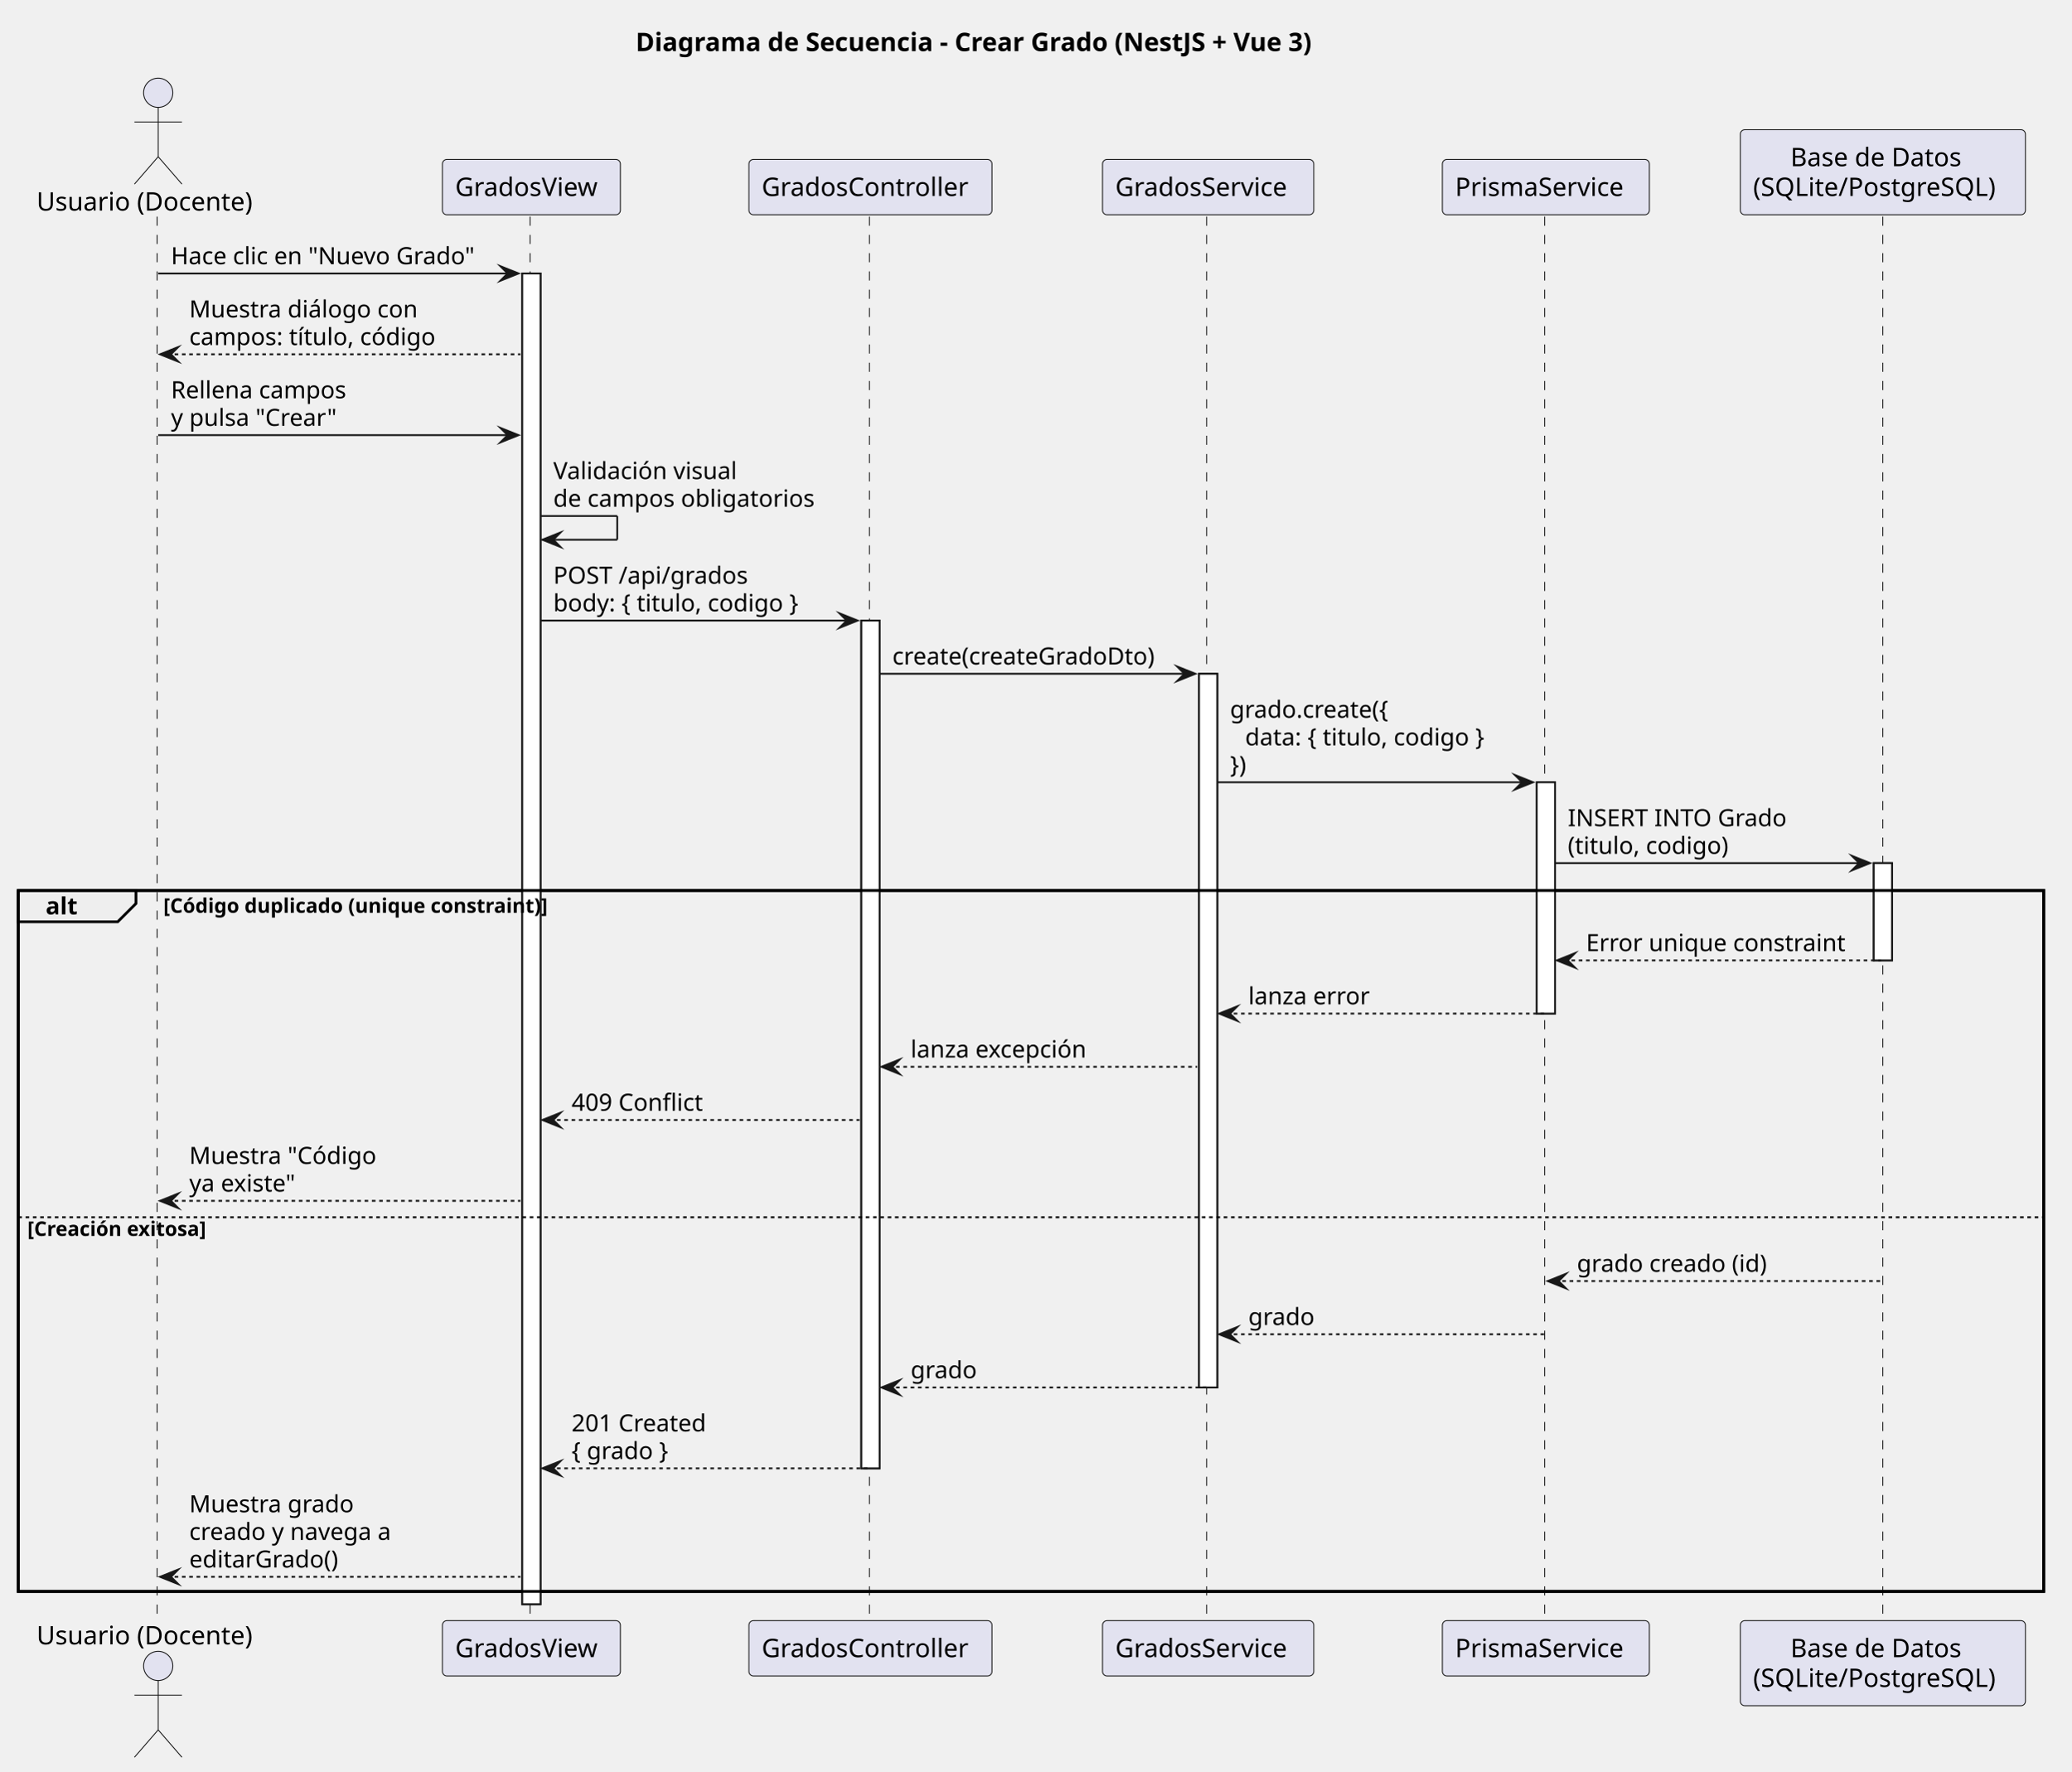
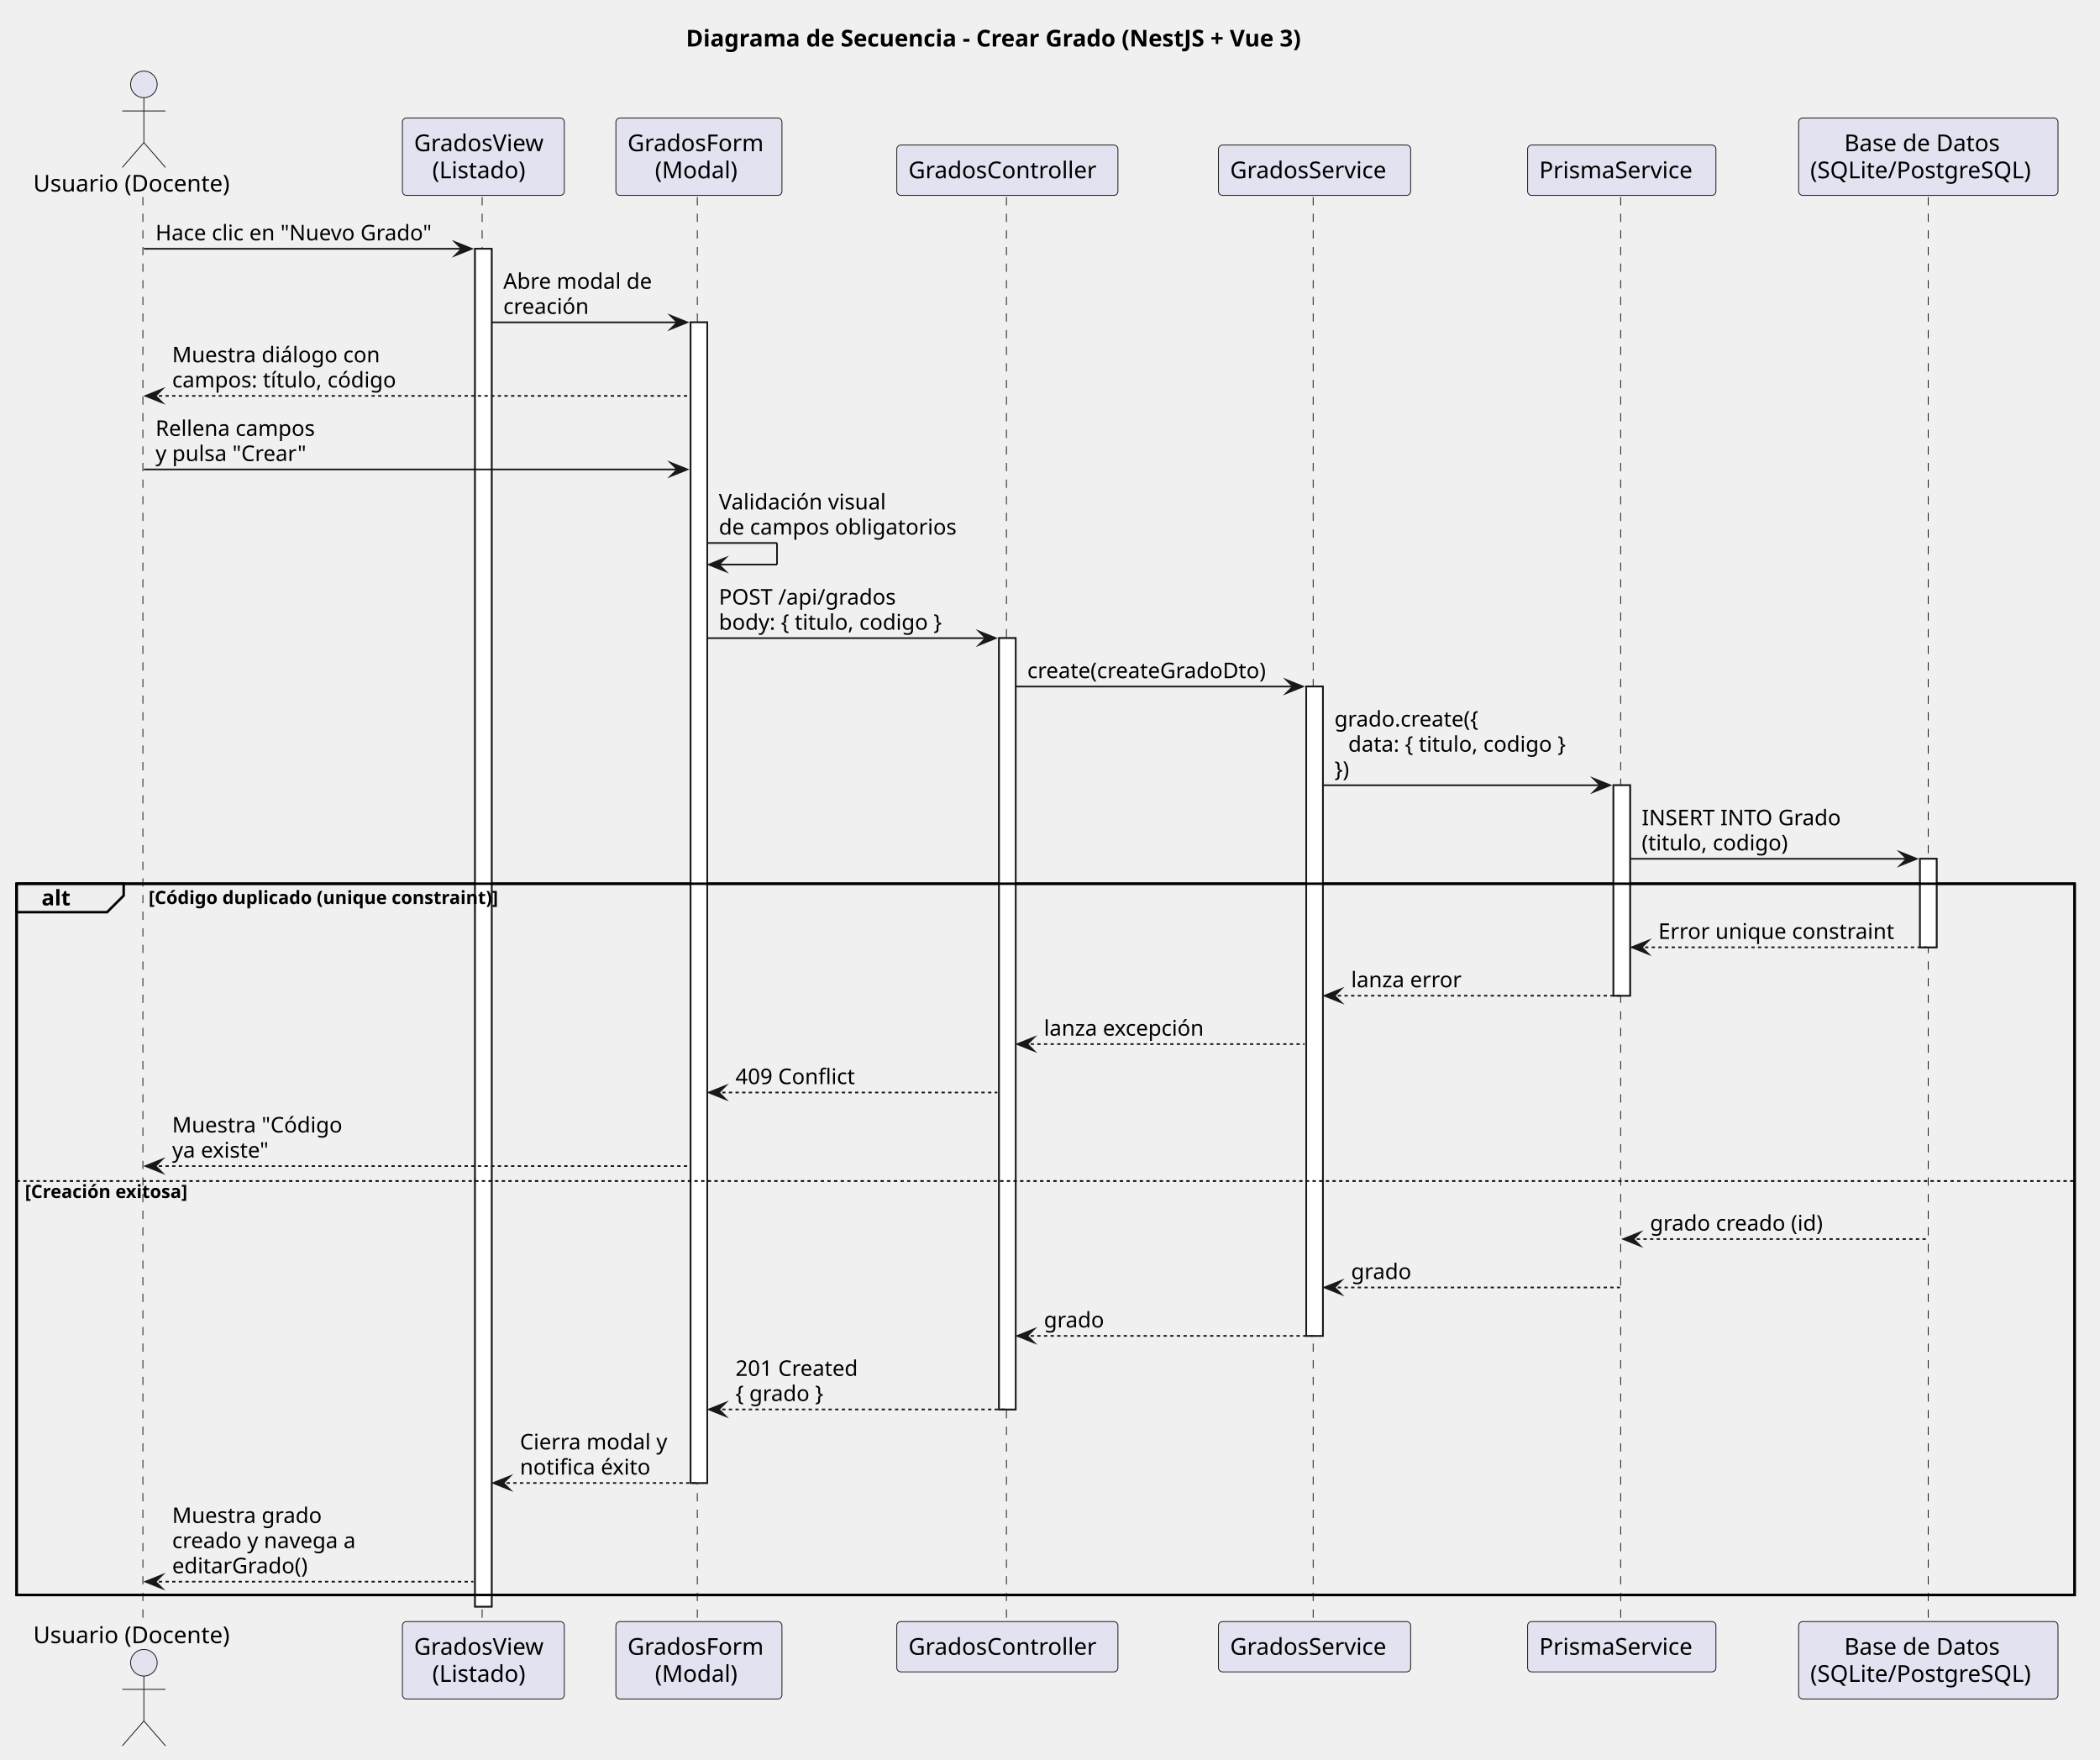
- <svg xmlns="http://www.w3.org/2000/svg" contentStyleType="text/css" data-diagram-type="SEQUENCE" height="970px" preserveAspectRatio="none" style="width:1134px;height:970px;background:#FFFFFF;" version="1.1" viewBox="0 0 1134 970" width="1134px" zoomAndPan="magnify">
+ <svg xmlns="http://www.w3.org/2000/svg" contentStyleType="text/css" data-diagram-type="SEQUENCE" height="1059px" preserveAspectRatio="none" style="width:1264px;height:1059px;background:#FFFFFF;" version="1.1" viewBox="0 0 1264 1059" width="1264px" zoomAndPan="magnify">
  <defs />
  <g>
    <g class="title" data-source-line="1">
-       <text fill="#000000" font-family="sans-serif" font-size="14" font-weight="700" lengthAdjust="spacing" textLength="431.922" x="348.018" y="27.995">Diagrama de Secuencia - Crear Grado (NestJS + Vue 3)</text>
-     </g>
-     <g>
-       <rect fill="#FFFFFF" height="728.656" style="stroke:#181818;stroke-width:1;" width="10" x="285.935" y="149.727" />
-     </g>
-     <g>
-       <rect fill="#FFFFFF" height="464.195" style="stroke:#181818;stroke-width:1;" width="10" x="471.587" y="339.789" />
-     </g>
-     <g>
-       <rect fill="#FFFFFF" height="390.797" style="stroke:#181818;stroke-width:1;" width="10" x="656.486" y="368.922" />
-     </g>
-     <g>
-       <rect fill="#FFFFFF" height="126.664" style="stroke:#181818;stroke-width:1;" width="10" x="841.397" y="428.32" />
-     </g>
-     <g>
-       <rect fill="#FFFFFF" height="53.266" style="stroke:#181818;stroke-width:1;" width="10" x="1025.913" y="472.586" />
-     </g>
-     <rect fill="none" height="383.797" style="stroke:#000000;stroke-width:1.5;" width="1108.958" x="10" y="487.586" />
+       <text fill="#000000" font-family="sans-serif" font-size="14" font-weight="700" lengthAdjust="spacing" textLength="431.922" x="412.892" y="27.995">Diagrama de Secuencia - Crear Grado (NestJS + Vue 3)</text>
+     </g>
+     <g>
+       <rect fill="#FFFFFF" height="817.188" style="stroke:#181818;stroke-width:1;" width="10" x="285.935" y="149.727" />
+     </g>
+     <g>
+       <rect fill="#FFFFFF" height="698.523" style="stroke:#181818;stroke-width:1;" width="10" x="415.684" y="193.992" />
+     </g>
+     <g>
+       <rect fill="#FFFFFF" height="464.195" style="stroke:#181818;stroke-width:1;" width="10" x="601.335" y="384.055" />
+     </g>
+     <g>
+       <rect fill="#FFFFFF" height="390.797" style="stroke:#181818;stroke-width:1;" width="10" x="786.234" y="413.188" />
+     </g>
+     <g>
+       <rect fill="#FFFFFF" height="126.664" style="stroke:#181818;stroke-width:1;" width="10" x="971.145" y="472.586" />
+     </g>
+     <g>
+       <rect fill="#FFFFFF" height="53.266" style="stroke:#181818;stroke-width:1;" width="10" x="1155.661" y="516.852" />
+     </g>
+     <rect fill="none" height="428.062" style="stroke:#000000;stroke-width:1.5;" width="1238.707" x="10" y="531.852" />
    <g class="participant-lifeline" data-entity-uid="part1" data-qualified-name="User" data-source-line="3" id="part1-lifeline">
      <g>
-         <rect fill="#000000" fill-opacity="0" height="769.789" width="8" x="82.605" y="118.594" />
-         <line style="stroke:#181818;stroke-width:0.5;stroke-dasharray:5,5;" x1="86" x2="86" y1="118.594" y2="888.383" />
-       </g>
-     </g>
-     <g class="participant-lifeline" data-entity-uid="part2" data-qualified-name="FE" data-source-line="4" id="part2-lifeline">
-       <g>
-         <rect fill="#000000" fill-opacity="0" height="769.789" width="8" x="286.935" y="118.594" />
-         <line style="stroke:#181818;stroke-width:0.5;stroke-dasharray:5,5;" x1="290.206" x2="290.206" y1="118.594" y2="888.383" />
-       </g>
-     </g>
-     <g class="participant-lifeline" data-entity-uid="part3" data-qualified-name="Controller" data-source-line="5" id="part3-lifeline">
-       <g>
-         <rect fill="#000000" fill-opacity="0" height="769.789" width="8" x="472.587" y="118.594" />
-         <line style="stroke:#181818;stroke-width:0.5;stroke-dasharray:5,5;" x1="476.036" x2="476.036" y1="118.594" y2="888.383" />
-       </g>
-     </g>
-     <g class="participant-lifeline" data-entity-uid="part4" data-qualified-name="Service" data-source-line="6" id="part4-lifeline">
-       <g>
-         <rect fill="#000000" fill-opacity="0" height="769.789" width="8" x="657.486" y="118.594" />
-         <line style="stroke:#181818;stroke-width:0.5;stroke-dasharray:5,5;" x1="660.65" x2="660.65" y1="118.594" y2="888.383" />
-       </g>
-     </g>
-     <g class="participant-lifeline" data-entity-uid="part5" data-qualified-name="Prisma" data-source-line="7" id="part5-lifeline">
-       <g>
-         <rect fill="#000000" fill-opacity="0" height="769.789" width="8" x="842.397" y="118.594" />
-         <line style="stroke:#181818;stroke-width:0.5;stroke-dasharray:5,5;" x1="845.727" x2="845.727" y1="118.594" y2="888.383" />
-       </g>
-     </g>
-     <g class="participant-lifeline" data-entity-uid="part6" data-qualified-name="DB" data-source-line="8" id="part6-lifeline">
-       <g>
-         <rect fill="#000000" fill-opacity="0" height="769.789" width="8" x="1026.913" y="118.594" />
-         <line style="stroke:#181818;stroke-width:0.5;stroke-dasharray:5,5;" x1="1030.867" x2="1030.867" y1="118.594" y2="888.383" />
+         <rect fill="#000000" fill-opacity="0" height="858.32" width="8" x="82.605" y="118.594" />
+         <line style="stroke:#181818;stroke-width:0.5;stroke-dasharray:5,5;" x1="86" x2="86" y1="118.594" y2="976.914" />
+       </g>
+     </g>
+     <g class="participant-lifeline" data-entity-uid="part2" data-qualified-name="List" data-source-line="4" id="part2-lifeline">
+       <g>
+         <rect fill="#000000" fill-opacity="0" height="858.32" width="8" x="286.935" y="118.594" />
+         <line style="stroke:#181818;stroke-width:0.5;stroke-dasharray:5,5;" x1="290.206" x2="290.206" y1="118.594" y2="976.914" />
+       </g>
+     </g>
+     <g class="participant-lifeline" data-entity-uid="part3" data-qualified-name="Form" data-source-line="5" id="part3-lifeline">
+       <g>
+         <rect fill="#000000" fill-opacity="0" height="858.32" width="8" x="416.684" y="118.594" />
+         <line style="stroke:#181818;stroke-width:0.5;stroke-dasharray:5,5;" x1="419.713" x2="419.713" y1="118.594" y2="976.914" />
+       </g>
+     </g>
+     <g class="participant-lifeline" data-entity-uid="part4" data-qualified-name="Controller" data-source-line="6" id="part4-lifeline">
+       <g>
+         <rect fill="#000000" fill-opacity="0" height="858.32" width="8" x="602.335" y="118.594" />
+         <line style="stroke:#181818;stroke-width:0.5;stroke-dasharray:5,5;" x1="605.784" x2="605.784" y1="118.594" y2="976.914" />
+       </g>
+     </g>
+     <g class="participant-lifeline" data-entity-uid="part5" data-qualified-name="Service" data-source-line="7" id="part5-lifeline">
+       <g>
+         <rect fill="#000000" fill-opacity="0" height="858.32" width="8" x="787.234" y="118.594" />
+         <line style="stroke:#181818;stroke-width:0.5;stroke-dasharray:5,5;" x1="790.398" x2="790.398" y1="118.594" y2="976.914" />
+       </g>
+     </g>
+     <g class="participant-lifeline" data-entity-uid="part6" data-qualified-name="Prisma" data-source-line="8" id="part6-lifeline">
+       <g>
+         <rect fill="#000000" fill-opacity="0" height="858.32" width="8" x="972.145" y="118.594" />
+         <line style="stroke:#181818;stroke-width:0.5;stroke-dasharray:5,5;" x1="975.475" x2="975.475" y1="118.594" y2="976.914" />
+       </g>
+     </g>
+     <g class="participant-lifeline" data-entity-uid="part7" data-qualified-name="DB" data-source-line="9" id="part7-lifeline">
+       <g>
+         <rect fill="#000000" fill-opacity="0" height="858.32" width="8" x="1156.661" y="118.594" />
+         <line style="stroke:#181818;stroke-width:0.5;stroke-dasharray:5,5;" x1="1160.615" x2="1160.615" y1="118.594" y2="976.914" />
      </g>
    </g>
    <g class="participant participant-head" data-entity-uid="part1" data-qualified-name="User" data-source-line="3" id="part1-head">
      <text fill="#000000" font-family="sans-serif" font-size="14" lengthAdjust="spacing" textLength="127.21" x="20" y="115.292">Usuario (Docente)</text>
      <ellipse cx="86.605" cy="50.797" fill="#E2E2F0" rx="8" ry="8" style="stroke:#181818;stroke-width:0.5;" />
      <path d="M86.605,58.797 L86.605,85.797 M73.605,66.797 L99.605,66.797 M86.605,85.797 L73.605,100.797 M86.605,85.797 L99.605,100.797" fill="none" style="stroke:#181818;stroke-width:0.5;" />
    </g>
    <g class="participant participant-tail" data-entity-uid="part1" data-qualified-name="User" data-source-line="3" id="part1-tail">
-       <text fill="#000000" font-family="sans-serif" font-size="14" lengthAdjust="spacing" textLength="127.21" x="20" y="900.378">Usuario (Docente)</text>
-       <ellipse cx="86.605" cy="912.18" fill="#E2E2F0" rx="8" ry="8" style="stroke:#181818;stroke-width:0.5;" />
-       <path d="M86.605,920.18 L86.605,947.18 M73.605,928.18 L99.605,928.18 M86.605,947.18 L73.605,962.18 M86.605,947.18 L99.605,962.18" fill="none" style="stroke:#181818;stroke-width:0.5;" />
-     </g>
-     <g class="participant participant-head" data-entity-uid="part2" data-qualified-name="FE" data-source-line="4" id="part2-head">
-       <rect fill="#E2E2F0" height="30.297" rx="2.5" ry="2.5" style="stroke:#181818;stroke-width:0.5;" width="97.46" x="242.206" y="87.297" />
-       <text fill="#000000" font-family="sans-serif" font-size="14" lengthAdjust="spacing" textLength="83.46" x="249.206" y="107.292">GradosView</text>
-     </g>
-     <g class="participant participant-tail" data-entity-uid="part2" data-qualified-name="FE" data-source-line="4" id="part2-tail">
-       <rect fill="#E2E2F0" height="30.297" rx="2.5" ry="2.5" style="stroke:#181818;stroke-width:0.5;" width="97.46" x="242.206" y="887.383" />
-       <text fill="#000000" font-family="sans-serif" font-size="14" lengthAdjust="spacing" textLength="83.46" x="249.206" y="907.378">GradosView</text>
-     </g>
-     <g class="participant participant-head" data-entity-uid="part3" data-qualified-name="Controller" data-source-line="5" id="part3-head">
-       <rect fill="#E2E2F0" height="30.297" rx="2.5" ry="2.5" style="stroke:#181818;stroke-width:0.5;" width="133.102" x="410.036" y="87.297" />
-       <text fill="#000000" font-family="sans-serif" font-size="14" lengthAdjust="spacing" textLength="119.103" x="417.036" y="107.292">GradosController</text>
-     </g>
-     <g class="participant participant-tail" data-entity-uid="part3" data-qualified-name="Controller" data-source-line="5" id="part3-tail">
-       <rect fill="#E2E2F0" height="30.297" rx="2.5" ry="2.5" style="stroke:#181818;stroke-width:0.5;" width="133.102" x="410.036" y="887.383" />
-       <text fill="#000000" font-family="sans-serif" font-size="14" lengthAdjust="spacing" textLength="119.103" x="417.036" y="907.378">GradosController</text>
-     </g>
-     <g class="participant participant-head" data-entity-uid="part4" data-qualified-name="Service" data-source-line="6" id="part4-head">
-       <rect fill="#E2E2F0" height="30.297" rx="2.5" ry="2.5" style="stroke:#181818;stroke-width:0.5;" width="115.671" x="603.65" y="87.297" />
-       <text fill="#000000" font-family="sans-serif" font-size="14" lengthAdjust="spacing" textLength="101.671" x="610.65" y="107.292">GradosService</text>
-     </g>
-     <g class="participant participant-tail" data-entity-uid="part4" data-qualified-name="Service" data-source-line="6" id="part4-tail">
-       <rect fill="#E2E2F0" height="30.297" rx="2.5" ry="2.5" style="stroke:#181818;stroke-width:0.5;" width="115.671" x="603.65" y="887.383" />
-       <text fill="#000000" font-family="sans-serif" font-size="14" lengthAdjust="spacing" textLength="101.671" x="610.65" y="907.378">GradosService</text>
-     </g>
-     <g class="participant participant-head" data-entity-uid="part5" data-qualified-name="Prisma" data-source-line="7" id="part5-head">
-       <rect fill="#E2E2F0" height="30.297" rx="2.5" ry="2.5" style="stroke:#181818;stroke-width:0.5;" width="113.34" x="789.727" y="87.297" />
-       <text fill="#000000" font-family="sans-serif" font-size="14" lengthAdjust="spacing" textLength="99.34" x="796.727" y="107.292">PrismaService</text>
-     </g>
-     <g class="participant participant-tail" data-entity-uid="part5" data-qualified-name="Prisma" data-source-line="7" id="part5-tail">
-       <rect fill="#E2E2F0" height="30.297" rx="2.5" ry="2.5" style="stroke:#181818;stroke-width:0.5;" width="113.34" x="789.727" y="887.383" />
-       <text fill="#000000" font-family="sans-serif" font-size="14" lengthAdjust="spacing" textLength="99.34" x="796.727" y="907.378">PrismaService</text>
-     </g>
-     <g class="participant participant-head" data-entity-uid="part6" data-qualified-name="DB" data-source-line="8" id="part6-head">
-       <rect fill="#E2E2F0" height="46.594" rx="2.5" ry="2.5" style="stroke:#181818;stroke-width:0.5;" width="156.092" x="952.867" y="71" />
-       <text fill="#000000" font-family="sans-serif" font-size="14" lengthAdjust="spacing" textLength="101.199" x="980.313" y="90.995">Base de Datos</text>
-       <text fill="#000000" font-family="sans-serif" font-size="14" lengthAdjust="spacing" textLength="142.092" x="959.867" y="107.292">(SQLite/PostgreSQL)</text>
-     </g>
-     <g class="participant participant-tail" data-entity-uid="part6" data-qualified-name="DB" data-source-line="8" id="part6-tail">
-       <rect fill="#E2E2F0" height="46.594" rx="2.5" ry="2.5" style="stroke:#181818;stroke-width:0.5;" width="156.092" x="952.867" y="887.383" />
-       <text fill="#000000" font-family="sans-serif" font-size="14" lengthAdjust="spacing" textLength="101.199" x="980.313" y="907.378">Base de Datos</text>
-       <text fill="#000000" font-family="sans-serif" font-size="14" lengthAdjust="spacing" textLength="142.092" x="959.867" y="923.675">(SQLite/PostgreSQL)</text>
-     </g>
-     <g>
-       <rect fill="#FFFFFF" height="728.656" style="stroke:#181818;stroke-width:1;" width="10" x="285.935" y="149.727" />
-     </g>
-     <g>
-       <rect fill="#FFFFFF" height="464.195" style="stroke:#181818;stroke-width:1;" width="10" x="471.587" y="339.789" />
-     </g>
-     <g>
-       <rect fill="#FFFFFF" height="390.797" style="stroke:#181818;stroke-width:1;" width="10" x="656.486" y="368.922" />
-     </g>
-     <g>
-       <rect fill="#FFFFFF" height="126.664" style="stroke:#181818;stroke-width:1;" width="10" x="841.397" y="428.32" />
-     </g>
-     <g>
-       <rect fill="#FFFFFF" height="53.266" style="stroke:#181818;stroke-width:1;" width="10" x="1025.913" y="472.586" />
-     </g>
-     <g class="message" data-entity-1="part1" data-entity-2="part2" data-source-line="10" id="msg1">
+       <text fill="#000000" font-family="sans-serif" font-size="14" lengthAdjust="spacing" textLength="127.21" x="20" y="988.909">Usuario (Docente)</text>
+       <ellipse cx="86.605" cy="1000.711" fill="#E2E2F0" rx="8" ry="8" style="stroke:#181818;stroke-width:0.5;" />
+       <path d="M86.605,1008.711 L86.605,1035.711 M73.605,1016.711 L99.605,1016.711 M86.605,1035.711 L73.605,1050.711 M86.605,1035.711 L99.605,1050.711" fill="none" style="stroke:#181818;stroke-width:0.5;" />
+     </g>
+     <g class="participant participant-head" data-entity-uid="part2" data-qualified-name="List" data-source-line="4" id="part2-head">
+       <rect fill="#E2E2F0" height="46.594" rx="2.5" ry="2.5" style="stroke:#181818;stroke-width:0.5;" width="97.46" x="242.206" y="71" />
+       <text fill="#000000" font-family="sans-serif" font-size="14" lengthAdjust="spacing" textLength="83.46" x="249.206" y="90.995">GradosView</text>
+       <text fill="#000000" font-family="sans-serif" font-size="14" lengthAdjust="spacing" textLength="61.428" x="260.222" y="107.292">(Listado)</text>
+     </g>
+     <g class="participant participant-tail" data-entity-uid="part2" data-qualified-name="List" data-source-line="4" id="part2-tail">
+       <rect fill="#E2E2F0" height="46.594" rx="2.5" ry="2.5" style="stroke:#181818;stroke-width:0.5;" width="97.46" x="242.206" y="975.914" />
+       <text fill="#000000" font-family="sans-serif" font-size="14" lengthAdjust="spacing" textLength="83.46" x="249.206" y="995.909">GradosView</text>
+       <text fill="#000000" font-family="sans-serif" font-size="14" lengthAdjust="spacing" textLength="61.428" x="260.222" y="1012.206">(Listado)</text>
+     </g>
+     <g class="participant participant-head" data-entity-uid="part3" data-qualified-name="Form" data-source-line="5" id="part3-head">
+       <rect fill="#E2E2F0" height="46.594" rx="2.5" ry="2.5" style="stroke:#181818;stroke-width:0.5;" width="99.941" x="370.713" y="71" />
+       <text fill="#000000" font-family="sans-serif" font-size="14" lengthAdjust="spacing" textLength="85.941" x="377.713" y="90.995">GradosForm</text>
+       <text fill="#000000" font-family="sans-serif" font-size="14" lengthAdjust="spacing" textLength="52.924" x="394.222" y="107.292">(Modal)</text>
+     </g>
+     <g class="participant participant-tail" data-entity-uid="part3" data-qualified-name="Form" data-source-line="5" id="part3-tail">
+       <rect fill="#E2E2F0" height="46.594" rx="2.5" ry="2.5" style="stroke:#181818;stroke-width:0.5;" width="99.941" x="370.713" y="975.914" />
+       <text fill="#000000" font-family="sans-serif" font-size="14" lengthAdjust="spacing" textLength="85.941" x="377.713" y="995.909">GradosForm</text>
+       <text fill="#000000" font-family="sans-serif" font-size="14" lengthAdjust="spacing" textLength="52.924" x="394.222" y="1012.206">(Modal)</text>
+     </g>
+     <g class="participant participant-head" data-entity-uid="part4" data-qualified-name="Controller" data-source-line="6" id="part4-head">
+       <rect fill="#E2E2F0" height="30.297" rx="2.5" ry="2.5" style="stroke:#181818;stroke-width:0.5;" width="133.102" x="539.784" y="87.297" />
+       <text fill="#000000" font-family="sans-serif" font-size="14" lengthAdjust="spacing" textLength="119.103" x="546.784" y="107.292">GradosController</text>
+     </g>
+     <g class="participant participant-tail" data-entity-uid="part4" data-qualified-name="Controller" data-source-line="6" id="part4-tail">
+       <rect fill="#E2E2F0" height="30.297" rx="2.5" ry="2.5" style="stroke:#181818;stroke-width:0.5;" width="133.102" x="539.784" y="975.914" />
+       <text fill="#000000" font-family="sans-serif" font-size="14" lengthAdjust="spacing" textLength="119.103" x="546.784" y="995.909">GradosController</text>
+     </g>
+     <g class="participant participant-head" data-entity-uid="part5" data-qualified-name="Service" data-source-line="7" id="part5-head">
+       <rect fill="#E2E2F0" height="30.297" rx="2.5" ry="2.5" style="stroke:#181818;stroke-width:0.5;" width="115.671" x="733.398" y="87.297" />
+       <text fill="#000000" font-family="sans-serif" font-size="14" lengthAdjust="spacing" textLength="101.671" x="740.398" y="107.292">GradosService</text>
+     </g>
+     <g class="participant participant-tail" data-entity-uid="part5" data-qualified-name="Service" data-source-line="7" id="part5-tail">
+       <rect fill="#E2E2F0" height="30.297" rx="2.5" ry="2.5" style="stroke:#181818;stroke-width:0.5;" width="115.671" x="733.398" y="975.914" />
+       <text fill="#000000" font-family="sans-serif" font-size="14" lengthAdjust="spacing" textLength="101.671" x="740.398" y="995.909">GradosService</text>
+     </g>
+     <g class="participant participant-head" data-entity-uid="part6" data-qualified-name="Prisma" data-source-line="8" id="part6-head">
+       <rect fill="#E2E2F0" height="30.297" rx="2.5" ry="2.5" style="stroke:#181818;stroke-width:0.5;" width="113.34" x="919.475" y="87.297" />
+       <text fill="#000000" font-family="sans-serif" font-size="14" lengthAdjust="spacing" textLength="99.34" x="926.475" y="107.292">PrismaService</text>
+     </g>
+     <g class="participant participant-tail" data-entity-uid="part6" data-qualified-name="Prisma" data-source-line="8" id="part6-tail">
+       <rect fill="#E2E2F0" height="30.297" rx="2.5" ry="2.5" style="stroke:#181818;stroke-width:0.5;" width="113.34" x="919.475" y="975.914" />
+       <text fill="#000000" font-family="sans-serif" font-size="14" lengthAdjust="spacing" textLength="99.34" x="926.475" y="995.909">PrismaService</text>
+     </g>
+     <g class="participant participant-head" data-entity-uid="part7" data-qualified-name="DB" data-source-line="9" id="part7-head">
+       <rect fill="#E2E2F0" height="46.594" rx="2.5" ry="2.5" style="stroke:#181818;stroke-width:0.5;" width="156.092" x="1082.615" y="71" />
+       <text fill="#000000" font-family="sans-serif" font-size="14" lengthAdjust="spacing" textLength="101.199" x="1110.061" y="90.995">Base de Datos</text>
+       <text fill="#000000" font-family="sans-serif" font-size="14" lengthAdjust="spacing" textLength="142.092" x="1089.615" y="107.292">(SQLite/PostgreSQL)</text>
+     </g>
+     <g class="participant participant-tail" data-entity-uid="part7" data-qualified-name="DB" data-source-line="9" id="part7-tail">
+       <rect fill="#E2E2F0" height="46.594" rx="2.5" ry="2.5" style="stroke:#181818;stroke-width:0.5;" width="156.092" x="1082.615" y="975.914" />
+       <text fill="#000000" font-family="sans-serif" font-size="14" lengthAdjust="spacing" textLength="101.199" x="1110.061" y="995.909">Base de Datos</text>
+       <text fill="#000000" font-family="sans-serif" font-size="14" lengthAdjust="spacing" textLength="142.092" x="1089.615" y="1012.206">(SQLite/PostgreSQL)</text>
+     </g>
+     <g>
+       <rect fill="#FFFFFF" height="817.188" style="stroke:#181818;stroke-width:1;" width="10" x="285.935" y="149.727" />
+     </g>
+     <g>
+       <rect fill="#FFFFFF" height="698.523" style="stroke:#181818;stroke-width:1;" width="10" x="415.684" y="193.992" />
+     </g>
+     <g>
+       <rect fill="#FFFFFF" height="464.195" style="stroke:#181818;stroke-width:1;" width="10" x="601.335" y="384.055" />
+     </g>
+     <g>
+       <rect fill="#FFFFFF" height="390.797" style="stroke:#181818;stroke-width:1;" width="10" x="786.234" y="413.188" />
+     </g>
+     <g>
+       <rect fill="#FFFFFF" height="126.664" style="stroke:#181818;stroke-width:1;" width="10" x="971.145" y="472.586" />
+     </g>
+     <g>
+       <rect fill="#FFFFFF" height="53.266" style="stroke:#181818;stroke-width:1;" width="10" x="1155.661" y="516.852" />
+     </g>
+     <g class="message" data-entity-1="part1" data-entity-2="part2" data-source-line="11" id="msg1">
      <polygon fill="#181818" points="273.935,145.727,283.935,149.727,273.935,153.727,277.935,149.727" style="stroke:#181818;stroke-width:1;stroke-linejoin:miter;stroke-miterlimit:10;" />
      <line style="stroke:#181818;stroke-width:1;" x1="86.605" x2="279.935" y1="149.727" y2="149.727" />
      <text fill="#000000" font-family="sans-serif" font-size="13" lengthAdjust="spacing" textLength="180.331" x="93.605" y="144.661">Hace clic en "Nuevo Grado"</text>
    </g>
-     <g class="message" data-entity-1="part2" data-entity-2="part1" data-source-line="13" id="msg2">
-       <polygon fill="#181818" points="97.605,189.992,87.605,193.992,97.605,197.992,93.605,193.992" style="stroke:#181818;stroke-width:1;stroke-linejoin:miter;stroke-miterlimit:10;" />
-       <line style="stroke:#181818;stroke-width:1;stroke-dasharray:2,2;" x1="91.605" x2="284.935" y1="193.992" y2="193.992" />
-       <text fill="#000000" font-family="sans-serif" font-size="13" lengthAdjust="spacing" textLength="131.841" x="103.605" y="173.793">Muestra diálogo con</text>
-       <text fill="#000000" font-family="sans-serif" font-size="13" lengthAdjust="spacing" textLength="144.314" x="103.605" y="188.926">campos: título, código</text>
-     </g>
-     <g class="message" data-entity-1="part1" data-entity-2="part2" data-source-line="15" id="msg3">
-       <polygon fill="#181818" points="273.935,234.258,283.935,238.258,273.935,242.258,277.935,238.258" style="stroke:#181818;stroke-width:1;stroke-linejoin:miter;stroke-miterlimit:10;" />
-       <line style="stroke:#181818;stroke-width:1;" x1="86.605" x2="279.935" y1="238.258" y2="238.258" />
-       <text fill="#000000" font-family="sans-serif" font-size="13" lengthAdjust="spacing" textLength="103.346" x="93.605" y="218.059">Rellena campos</text>
-       <text fill="#000000" font-family="sans-serif" font-size="13" lengthAdjust="spacing" textLength="98.49" x="93.605" y="233.192">y pulsa "Crear"</text>
-     </g>
-     <g class="message" data-entity-1="part2" data-entity-2="part2" data-source-line="16" id="msg4">
-       <line style="stroke:#181818;stroke-width:1;" x1="295.935" x2="337.935" y1="282.523" y2="282.523" />
-       <line style="stroke:#181818;stroke-width:1;" x1="337.935" x2="337.935" y1="282.523" y2="295.523" />
-       <line style="stroke:#181818;stroke-width:1;" x1="296.935" x2="337.935" y1="295.523" y2="295.523" />
-       <polygon fill="#181818" points="306.935,291.523,296.935,295.523,306.935,299.523,302.935,295.523" style="stroke:#181818;stroke-width:1;stroke-linejoin:miter;stroke-miterlimit:10;" />
-       <text fill="#000000" font-family="sans-serif" font-size="13" lengthAdjust="spacing" textLength="109.281" x="302.935" y="262.325">Validación visual</text>
-       <text fill="#000000" font-family="sans-serif" font-size="13" lengthAdjust="spacing" textLength="151.652" x="302.935" y="277.457">de campos obligatorios</text>
-     </g>
-     <g class="message" data-entity-1="part2" data-entity-2="part3" data-source-line="18" id="msg5">
-       <polygon fill="#181818" points="459.587,335.789,469.587,339.789,459.587,343.789,463.587,339.789" style="stroke:#181818;stroke-width:1;stroke-linejoin:miter;stroke-miterlimit:10;" />
-       <line style="stroke:#181818;stroke-width:1;" x1="295.935" x2="465.587" y1="339.789" y2="339.789" />
-       <text fill="#000000" font-family="sans-serif" font-size="13" lengthAdjust="spacing" textLength="111.528" x="302.935" y="319.59">POST /api/grados</text>
-       <text fill="#000000" font-family="sans-serif" font-size="13" lengthAdjust="spacing" textLength="150.516" x="302.935" y="334.723">body: { titulo, codigo }</text>
+     <g class="message" data-entity-1="part2" data-entity-2="part3" data-source-line="14" id="msg2">
+       <polygon fill="#181818" points="403.684,189.992,413.684,193.992,403.684,197.992,407.684,193.992" style="stroke:#181818;stroke-width:1;stroke-linejoin:miter;stroke-miterlimit:10;" />
+       <line style="stroke:#181818;stroke-width:1;" x1="295.935" x2="409.684" y1="193.992" y2="193.992" />
+       <text fill="#000000" font-family="sans-serif" font-size="13" lengthAdjust="spacing" textLength="95.45" x="302.935" y="173.793">Abre modal de</text>
+       <text fill="#000000" font-family="sans-serif" font-size="13" lengthAdjust="spacing" textLength="55.409" x="302.935" y="188.926">creación</text>
+     </g>
+     <g class="message" data-entity-1="part3" data-entity-2="part1" data-source-line="16" id="msg3">
+       <polygon fill="#181818" points="97.605,234.258,87.605,238.258,97.605,242.258,93.605,238.258" style="stroke:#181818;stroke-width:1;stroke-linejoin:miter;stroke-miterlimit:10;" />
+       <line style="stroke:#181818;stroke-width:1;stroke-dasharray:2,2;" x1="91.605" x2="414.684" y1="238.258" y2="238.258" />
+       <text fill="#000000" font-family="sans-serif" font-size="13" lengthAdjust="spacing" textLength="131.841" x="103.605" y="218.059">Muestra diálogo con</text>
+       <text fill="#000000" font-family="sans-serif" font-size="13" lengthAdjust="spacing" textLength="144.314" x="103.605" y="233.192">campos: título, código</text>
+     </g>
+     <g class="message" data-entity-1="part1" data-entity-2="part3" data-source-line="18" id="msg4">
+       <polygon fill="#181818" points="403.684,278.523,413.684,282.523,403.684,286.523,407.684,282.523" style="stroke:#181818;stroke-width:1;stroke-linejoin:miter;stroke-miterlimit:10;" />
+       <line style="stroke:#181818;stroke-width:1;" x1="86.605" x2="409.684" y1="282.523" y2="282.523" />
+       <text fill="#000000" font-family="sans-serif" font-size="13" lengthAdjust="spacing" textLength="103.346" x="93.605" y="262.325">Rellena campos</text>
+       <text fill="#000000" font-family="sans-serif" font-size="13" lengthAdjust="spacing" textLength="98.49" x="93.605" y="277.457">y pulsa "Crear"</text>
+     </g>
+     <g class="message" data-entity-1="part3" data-entity-2="part3" data-source-line="19" id="msg5">
+       <line style="stroke:#181818;stroke-width:1;" x1="425.684" x2="467.684" y1="326.789" y2="326.789" />
+       <line style="stroke:#181818;stroke-width:1;" x1="467.684" x2="467.684" y1="326.789" y2="339.789" />
+       <line style="stroke:#181818;stroke-width:1;" x1="426.684" x2="467.684" y1="339.789" y2="339.789" />
+       <polygon fill="#181818" points="436.684,335.789,426.684,339.789,436.684,343.789,432.684,339.789" style="stroke:#181818;stroke-width:1;stroke-linejoin:miter;stroke-miterlimit:10;" />
+       <text fill="#000000" font-family="sans-serif" font-size="13" lengthAdjust="spacing" textLength="109.281" x="432.684" y="306.59">Validación visual</text>
+       <text fill="#000000" font-family="sans-serif" font-size="13" lengthAdjust="spacing" textLength="151.652" x="432.684" y="321.723">de campos obligatorios</text>
    </g>
    <g class="message" data-entity-1="part3" data-entity-2="part4" data-source-line="21" id="msg6">
-       <polygon fill="#181818" points="644.486,364.922,654.486,368.922,644.486,372.922,648.486,368.922" style="stroke:#181818;stroke-width:1;stroke-linejoin:miter;stroke-miterlimit:10;" />
-       <line style="stroke:#181818;stroke-width:1;" x1="481.587" x2="650.486" y1="368.922" y2="368.922" />
-       <text fill="#000000" font-family="sans-serif" font-size="13" lengthAdjust="spacing" textLength="155.898" x="488.587" y="363.856">create(createGradoDto)</text>
+       <polygon fill="#181818" points="589.335,380.055,599.335,384.055,589.335,388.055,593.335,384.055" style="stroke:#181818;stroke-width:1;stroke-linejoin:miter;stroke-miterlimit:10;" />
+       <line style="stroke:#181818;stroke-width:1;" x1="425.684" x2="595.335" y1="384.055" y2="384.055" />
+       <text fill="#000000" font-family="sans-serif" font-size="13" lengthAdjust="spacing" textLength="111.528" x="432.684" y="363.856">POST /api/grados</text>
+       <text fill="#000000" font-family="sans-serif" font-size="13" lengthAdjust="spacing" textLength="150.516" x="432.684" y="378.989">body: { titulo, codigo }</text>
    </g>
    <g class="message" data-entity-1="part4" data-entity-2="part5" data-source-line="24" id="msg7">
-       <polygon fill="#181818" points="829.397,424.32,839.397,428.32,829.397,432.32,833.397,428.32" style="stroke:#181818;stroke-width:1;stroke-linejoin:miter;stroke-miterlimit:10;" />
-       <line style="stroke:#181818;stroke-width:1;" x1="666.486" x2="835.397" y1="428.32" y2="428.32" />
-       <text fill="#000000" font-family="sans-serif" font-size="13" lengthAdjust="spacing" textLength="96.795" x="673.486" y="392.989">grado.create({</text>
-       <text fill="#000000" font-family="sans-serif" font-size="13" lengthAdjust="spacing" textLength="147.647" x="681.75" y="408.122">data: { titulo, codigo }</text>
-       <text fill="#000000" font-family="sans-serif" font-size="13" lengthAdjust="spacing" textLength="13.343" x="673.486" y="423.254">})</text>
-     </g>
-     <g class="message" data-entity-1="part5" data-entity-2="part6" data-source-line="26" id="msg8">
-       <polygon fill="#181818" points="1013.913,468.586,1023.913,472.586,1013.913,476.586,1017.913,472.586" style="stroke:#181818;stroke-width:1;stroke-linejoin:miter;stroke-miterlimit:10;" />
-       <line style="stroke:#181818;stroke-width:1;" x1="851.397" x2="1019.913" y1="472.586" y2="472.586" />
-       <text fill="#000000" font-family="sans-serif" font-size="13" lengthAdjust="spacing" textLength="126.585" x="858.397" y="452.387">INSERT INTO Grado</text>
-       <text fill="#000000" font-family="sans-serif" font-size="13" lengthAdjust="spacing" textLength="95.189" x="858.397" y="467.52">(titulo, codigo)</text>
-     </g>
-     <path d="M10,487.586 L74.443,487.586 L74.443,494.719 L64.443,504.719 L10,504.719 L10,487.586" fill="#EEEEEE" style="stroke:#000000;stroke-width:1.5;" />
-     <rect fill="none" height="383.797" style="stroke:#000000;stroke-width:1.5;" width="1108.958" x="10" y="487.586" />
-     <text fill="#000000" font-family="sans-serif" font-size="13" font-weight="700" lengthAdjust="spacing" textLength="19.443" x="25" y="500.653">alt</text>
-     <text fill="#000000" font-family="sans-serif" font-size="11" font-weight="700" lengthAdjust="spacing" textLength="240.818" x="89.443" y="499.796">[Código duplicado (unique constraint)]</text>
-     <g class="message" data-entity-1="part6" data-entity-2="part5" data-source-line="30" id="msg9">
-       <polygon fill="#181818" points="862.397,521.852,852.397,525.852,862.397,529.852,858.397,525.852" style="stroke:#181818;stroke-width:1;stroke-linejoin:miter;stroke-miterlimit:10;" />
-       <line style="stroke:#181818;stroke-width:1;stroke-dasharray:2,2;" x1="856.397" x2="1029.913" y1="525.852" y2="525.852" />
-       <text fill="#000000" font-family="sans-serif" font-size="13" lengthAdjust="spacing" textLength="150.516" x="868.397" y="520.786">Error unique constraint</text>
-     </g>
-     <g class="message" data-entity-1="part5" data-entity-2="part4" data-source-line="32" id="msg10">
-       <polygon fill="#181818" points="677.486,550.984,667.486,554.984,677.486,558.984,673.486,554.984" style="stroke:#181818;stroke-width:1;stroke-linejoin:miter;stroke-miterlimit:10;" />
-       <line style="stroke:#181818;stroke-width:1;stroke-dasharray:2,2;" x1="671.486" x2="845.397" y1="554.984" y2="554.984" />
-       <text fill="#000000" font-family="sans-serif" font-size="13" lengthAdjust="spacing" textLength="70.726" x="683.486" y="549.918">lanza error</text>
-     </g>
-     <g class="message" data-entity-1="part4" data-entity-2="part3" data-source-line="34" id="msg11">
-       <polygon fill="#181818" points="492.587,580.117,482.587,584.117,492.587,588.117,488.587,584.117" style="stroke:#181818;stroke-width:1;stroke-linejoin:miter;stroke-miterlimit:10;" />
-       <line style="stroke:#181818;stroke-width:1;stroke-dasharray:2,2;" x1="486.587" x2="655.486" y1="584.117" y2="584.117" />
-       <text fill="#000000" font-family="sans-serif" font-size="13" lengthAdjust="spacing" textLength="104.781" x="498.587" y="579.051">lanza excepción</text>
-     </g>
-     <g class="message" data-entity-1="part3" data-entity-2="part2" data-source-line="35" id="msg12">
-       <polygon fill="#181818" points="306.935,609.25,296.935,613.25,306.935,617.25,302.935,613.25" style="stroke:#181818;stroke-width:1;stroke-linejoin:miter;stroke-miterlimit:10;" />
-       <line style="stroke:#181818;stroke-width:1;stroke-dasharray:2,2;" x1="300.935" x2="470.587" y1="613.25" y2="613.25" />
-       <text fill="#000000" font-family="sans-serif" font-size="13" lengthAdjust="spacing" textLength="78.26" x="312.935" y="608.184">409 Conflict</text>
-     </g>
-     <g class="message" data-entity-1="part2" data-entity-2="part1" data-source-line="36" id="msg13">
-       <polygon fill="#181818" points="97.605,653.516,87.605,657.516,97.605,661.516,93.605,657.516" style="stroke:#181818;stroke-width:1;stroke-linejoin:miter;stroke-miterlimit:10;" />
-       <line style="stroke:#181818;stroke-width:1;stroke-dasharray:2,2;" x1="91.605" x2="284.935" y1="657.516" y2="657.516" />
-       <text fill="#000000" font-family="sans-serif" font-size="13" lengthAdjust="spacing" textLength="107.847" x="103.605" y="637.317">Muestra "Código</text>
-       <text fill="#000000" font-family="sans-serif" font-size="13" lengthAdjust="spacing" textLength="64.943" x="103.605" y="652.45">ya existe"</text>
-     </g>
-     <line style="stroke:#000000;stroke-width:1;stroke-dasharray:2,2;" x1="10" x2="1118.958" y1="666.516" y2="666.516" />
-     <text fill="#000000" font-family="sans-serif" font-size="11" font-weight="700" lengthAdjust="spacing" textLength="113.056" x="15" y="676.726">[Creación exitosa]</text>
-     <g class="message" data-entity-1="part6" data-entity-2="part5" data-source-line="38" id="msg14">
-       <polygon fill="#181818" points="857.397,697.453,847.397,701.453,857.397,705.453,853.397,701.453" style="stroke:#181818;stroke-width:1;stroke-linejoin:miter;stroke-miterlimit:10;" />
-       <line style="stroke:#181818;stroke-width:1;stroke-dasharray:2,2;" x1="851.397" x2="1029.913" y1="701.453" y2="701.453" />
-       <text fill="#000000" font-family="sans-serif" font-size="13" lengthAdjust="spacing" textLength="112.703" x="863.397" y="696.387">grado creado (id)</text>
-     </g>
-     <g class="message" data-entity-1="part5" data-entity-2="part4" data-source-line="40" id="msg15">
-       <polygon fill="#181818" points="677.486,726.586,667.486,730.586,677.486,734.586,673.486,730.586" style="stroke:#181818;stroke-width:1;stroke-linejoin:miter;stroke-miterlimit:10;" />
-       <line style="stroke:#181818;stroke-width:1;stroke-dasharray:2,2;" x1="671.486" x2="845.397" y1="730.586" y2="730.586" />
-       <text fill="#000000" font-family="sans-serif" font-size="13" lengthAdjust="spacing" textLength="37.769" x="683.486" y="725.52">grado</text>
-     </g>
-     <g class="message" data-entity-1="part4" data-entity-2="part3" data-source-line="43" id="msg16">
-       <polygon fill="#181818" points="492.587,755.719,482.587,759.719,492.587,763.719,488.587,759.719" style="stroke:#181818;stroke-width:1;stroke-linejoin:miter;stroke-miterlimit:10;" />
-       <line style="stroke:#181818;stroke-width:1;stroke-dasharray:2,2;" x1="486.587" x2="660.486" y1="759.719" y2="759.719" />
-       <text fill="#000000" font-family="sans-serif" font-size="13" lengthAdjust="spacing" textLength="37.769" x="498.587" y="754.653">grado</text>
-     </g>
-     <g class="message" data-entity-1="part3" data-entity-2="part2" data-source-line="45" id="msg17">
-       <polygon fill="#181818" points="306.935,799.984,296.935,803.984,306.935,807.984,302.935,803.984" style="stroke:#181818;stroke-width:1;stroke-linejoin:miter;stroke-miterlimit:10;" />
-       <line style="stroke:#181818;stroke-width:1;stroke-dasharray:2,2;" x1="300.935" x2="475.587" y1="803.984" y2="803.984" />
-       <text fill="#000000" font-family="sans-serif" font-size="13" lengthAdjust="spacing" textLength="80.679" x="312.935" y="783.786">201 Created</text>
-       <text fill="#000000" font-family="sans-serif" font-size="13" lengthAdjust="spacing" textLength="62.575" x="312.935" y="798.918">{ grado }</text>
-     </g>
-     <g class="message" data-entity-1="part2" data-entity-2="part1" data-source-line="47" id="msg18">
-       <polygon fill="#181818" points="97.605,859.383,87.605,863.383,97.605,867.383,93.605,863.383" style="stroke:#181818;stroke-width:1;stroke-linejoin:miter;stroke-miterlimit:10;" />
-       <line style="stroke:#181818;stroke-width:1;stroke-dasharray:2,2;" x1="91.605" x2="284.935" y1="863.383" y2="863.383" />
-       <text fill="#000000" font-family="sans-serif" font-size="13" lengthAdjust="spacing" textLength="94.536" x="103.605" y="828.051">Muestra grado</text>
-       <text fill="#000000" font-family="sans-serif" font-size="13" lengthAdjust="spacing" textLength="120.834" x="103.605" y="843.184">creado y navega a</text>
-       <text fill="#000000" font-family="sans-serif" font-size="13" lengthAdjust="spacing" textLength="88.004" x="103.605" y="858.317">editarGrado()</text>
+       <polygon fill="#181818" points="774.234,409.188,784.234,413.188,774.234,417.188,778.234,413.188" style="stroke:#181818;stroke-width:1;stroke-linejoin:miter;stroke-miterlimit:10;" />
+       <line style="stroke:#181818;stroke-width:1;" x1="611.335" x2="780.234" y1="413.188" y2="413.188" />
+       <text fill="#000000" font-family="sans-serif" font-size="13" lengthAdjust="spacing" textLength="155.898" x="618.335" y="408.122">create(createGradoDto)</text>
+     </g>
+     <g class="message" data-entity-1="part5" data-entity-2="part6" data-source-line="27" id="msg8">
+       <polygon fill="#181818" points="959.145,468.586,969.145,472.586,959.145,476.586,963.145,472.586" style="stroke:#181818;stroke-width:1;stroke-linejoin:miter;stroke-miterlimit:10;" />
+       <line style="stroke:#181818;stroke-width:1;" x1="796.234" x2="965.145" y1="472.586" y2="472.586" />
+       <text fill="#000000" font-family="sans-serif" font-size="13" lengthAdjust="spacing" textLength="96.795" x="803.234" y="437.254">grado.create({</text>
+       <text fill="#000000" font-family="sans-serif" font-size="13" lengthAdjust="spacing" textLength="147.647" x="811.499" y="452.387">data: { titulo, codigo }</text>
+       <text fill="#000000" font-family="sans-serif" font-size="13" lengthAdjust="spacing" textLength="13.343" x="803.234" y="467.52">})</text>
+     </g>
+     <g class="message" data-entity-1="part6" data-entity-2="part7" data-source-line="29" id="msg9">
+       <polygon fill="#181818" points="1143.661,512.852,1153.661,516.852,1143.661,520.852,1147.661,516.852" style="stroke:#181818;stroke-width:1;stroke-linejoin:miter;stroke-miterlimit:10;" />
+       <line style="stroke:#181818;stroke-width:1;" x1="981.145" x2="1149.661" y1="516.852" y2="516.852" />
+       <text fill="#000000" font-family="sans-serif" font-size="13" lengthAdjust="spacing" textLength="126.585" x="988.145" y="496.653">INSERT INTO Grado</text>
+       <text fill="#000000" font-family="sans-serif" font-size="13" lengthAdjust="spacing" textLength="95.189" x="988.145" y="511.786">(titulo, codigo)</text>
+     </g>
+     <path d="M10,531.852 L74.443,531.852 L74.443,538.984 L64.443,548.984 L10,548.984 L10,531.852" fill="#EEEEEE" style="stroke:#000000;stroke-width:1.5;" />
+     <rect fill="none" height="428.062" style="stroke:#000000;stroke-width:1.5;" width="1238.707" x="10" y="531.852" />
+     <text fill="#000000" font-family="sans-serif" font-size="13" font-weight="700" lengthAdjust="spacing" textLength="19.443" x="25" y="544.918">alt</text>
+     <text fill="#000000" font-family="sans-serif" font-size="11" font-weight="700" lengthAdjust="spacing" textLength="240.818" x="89.443" y="544.062">[Código duplicado (unique constraint)]</text>
+     <g class="message" data-entity-1="part7" data-entity-2="part6" data-source-line="33" id="msg10">
+       <polygon fill="#181818" points="992.145,566.117,982.145,570.117,992.145,574.117,988.145,570.117" style="stroke:#181818;stroke-width:1;stroke-linejoin:miter;stroke-miterlimit:10;" />
+       <line style="stroke:#181818;stroke-width:1;stroke-dasharray:2,2;" x1="986.145" x2="1159.661" y1="570.117" y2="570.117" />
+       <text fill="#000000" font-family="sans-serif" font-size="13" lengthAdjust="spacing" textLength="150.516" x="998.145" y="565.051">Error unique constraint</text>
+     </g>
+     <g class="message" data-entity-1="part6" data-entity-2="part5" data-source-line="35" id="msg11">
+       <polygon fill="#181818" points="807.234,595.25,797.234,599.25,807.234,603.25,803.234,599.25" style="stroke:#181818;stroke-width:1;stroke-linejoin:miter;stroke-miterlimit:10;" />
+       <line style="stroke:#181818;stroke-width:1;stroke-dasharray:2,2;" x1="801.234" x2="975.145" y1="599.25" y2="599.25" />
+       <text fill="#000000" font-family="sans-serif" font-size="13" lengthAdjust="spacing" textLength="70.726" x="813.234" y="594.184">lanza error</text>
+     </g>
+     <g class="message" data-entity-1="part5" data-entity-2="part4" data-source-line="37" id="msg12">
+       <polygon fill="#181818" points="622.335,624.383,612.335,628.383,622.335,632.383,618.335,628.383" style="stroke:#181818;stroke-width:1;stroke-linejoin:miter;stroke-miterlimit:10;" />
+       <line style="stroke:#181818;stroke-width:1;stroke-dasharray:2,2;" x1="616.335" x2="785.234" y1="628.383" y2="628.383" />
+       <text fill="#000000" font-family="sans-serif" font-size="13" lengthAdjust="spacing" textLength="104.781" x="628.335" y="623.317">lanza excepción</text>
+     </g>
+     <g class="message" data-entity-1="part4" data-entity-2="part3" data-source-line="38" id="msg13">
+       <polygon fill="#181818" points="436.684,653.516,426.684,657.516,436.684,661.516,432.684,657.516" style="stroke:#181818;stroke-width:1;stroke-linejoin:miter;stroke-miterlimit:10;" />
+       <line style="stroke:#181818;stroke-width:1;stroke-dasharray:2,2;" x1="430.684" x2="600.335" y1="657.516" y2="657.516" />
+       <text fill="#000000" font-family="sans-serif" font-size="13" lengthAdjust="spacing" textLength="78.26" x="442.684" y="652.45">409 Conflict</text>
+     </g>
+     <g class="message" data-entity-1="part3" data-entity-2="part1" data-source-line="39" id="msg14">
+       <polygon fill="#181818" points="97.605,697.781,87.605,701.781,97.605,705.781,93.605,701.781" style="stroke:#181818;stroke-width:1;stroke-linejoin:miter;stroke-miterlimit:10;" />
+       <line style="stroke:#181818;stroke-width:1;stroke-dasharray:2,2;" x1="91.605" x2="414.684" y1="701.781" y2="701.781" />
+       <text fill="#000000" font-family="sans-serif" font-size="13" lengthAdjust="spacing" textLength="107.847" x="103.605" y="681.582">Muestra "Código</text>
+       <text fill="#000000" font-family="sans-serif" font-size="13" lengthAdjust="spacing" textLength="64.943" x="103.605" y="696.715">ya existe"</text>
+     </g>
+     <line style="stroke:#000000;stroke-width:1;stroke-dasharray:2,2;" x1="10" x2="1248.707" y1="710.781" y2="710.781" />
+     <text fill="#000000" font-family="sans-serif" font-size="11" font-weight="700" lengthAdjust="spacing" textLength="113.056" x="15" y="720.992">[Creación exitosa]</text>
+     <g class="message" data-entity-1="part7" data-entity-2="part6" data-source-line="41" id="msg15">
+       <polygon fill="#181818" points="987.145,741.719,977.145,745.719,987.145,749.719,983.145,745.719" style="stroke:#181818;stroke-width:1;stroke-linejoin:miter;stroke-miterlimit:10;" />
+       <line style="stroke:#181818;stroke-width:1;stroke-dasharray:2,2;" x1="981.145" x2="1159.661" y1="745.719" y2="745.719" />
+       <text fill="#000000" font-family="sans-serif" font-size="13" lengthAdjust="spacing" textLength="112.703" x="993.145" y="740.653">grado creado (id)</text>
+     </g>
+     <g class="message" data-entity-1="part6" data-entity-2="part5" data-source-line="43" id="msg16">
+       <polygon fill="#181818" points="807.234,770.852,797.234,774.852,807.234,778.852,803.234,774.852" style="stroke:#181818;stroke-width:1;stroke-linejoin:miter;stroke-miterlimit:10;" />
+       <line style="stroke:#181818;stroke-width:1;stroke-dasharray:2,2;" x1="801.234" x2="975.145" y1="774.852" y2="774.852" />
+       <text fill="#000000" font-family="sans-serif" font-size="13" lengthAdjust="spacing" textLength="37.769" x="813.234" y="769.786">grado</text>
+     </g>
+     <g class="message" data-entity-1="part5" data-entity-2="part4" data-source-line="46" id="msg17">
+       <polygon fill="#181818" points="622.335,799.984,612.335,803.984,622.335,807.984,618.335,803.984" style="stroke:#181818;stroke-width:1;stroke-linejoin:miter;stroke-miterlimit:10;" />
+       <line style="stroke:#181818;stroke-width:1;stroke-dasharray:2,2;" x1="616.335" x2="790.234" y1="803.984" y2="803.984" />
+       <text fill="#000000" font-family="sans-serif" font-size="13" lengthAdjust="spacing" textLength="37.769" x="628.335" y="798.918">grado</text>
+     </g>
+     <g class="message" data-entity-1="part4" data-entity-2="part3" data-source-line="48" id="msg18">
+       <polygon fill="#181818" points="436.684,844.25,426.684,848.25,436.684,852.25,432.684,848.25" style="stroke:#181818;stroke-width:1;stroke-linejoin:miter;stroke-miterlimit:10;" />
+       <line style="stroke:#181818;stroke-width:1;stroke-dasharray:2,2;" x1="430.684" x2="605.335" y1="848.25" y2="848.25" />
+       <text fill="#000000" font-family="sans-serif" font-size="13" lengthAdjust="spacing" textLength="80.679" x="442.684" y="828.051">201 Created</text>
+       <text fill="#000000" font-family="sans-serif" font-size="13" lengthAdjust="spacing" textLength="62.575" x="442.684" y="843.184">{ grado }</text>
+     </g>
+     <g class="message" data-entity-1="part3" data-entity-2="part2" data-source-line="51" id="msg19">
+       <polygon fill="#181818" points="306.935,888.516,296.935,892.516,306.935,896.516,302.935,892.516" style="stroke:#181818;stroke-width:1;stroke-linejoin:miter;stroke-miterlimit:10;" />
+       <line style="stroke:#181818;stroke-width:1;stroke-dasharray:2,2;" x1="300.935" x2="419.684" y1="892.516" y2="892.516" />
+       <text fill="#000000" font-family="sans-serif" font-size="13" lengthAdjust="spacing" textLength="95.748" x="312.935" y="872.317">Cierra modal y</text>
+       <text fill="#000000" font-family="sans-serif" font-size="13" lengthAdjust="spacing" textLength="84.69" x="312.935" y="887.45">notifica éxito</text>
+     </g>
+     <g class="message" data-entity-1="part2" data-entity-2="part1" data-source-line="53" id="msg20">
+       <polygon fill="#181818" points="97.605,947.914,87.605,951.914,97.605,955.914,93.605,951.914" style="stroke:#181818;stroke-width:1;stroke-linejoin:miter;stroke-miterlimit:10;" />
+       <line style="stroke:#181818;stroke-width:1;stroke-dasharray:2,2;" x1="91.605" x2="284.935" y1="951.914" y2="951.914" />
+       <text fill="#000000" font-family="sans-serif" font-size="13" lengthAdjust="spacing" textLength="94.536" x="103.605" y="916.582">Muestra grado</text>
+       <text fill="#000000" font-family="sans-serif" font-size="13" lengthAdjust="spacing" textLength="120.834" x="103.605" y="931.715">creado y navega a</text>
+       <text fill="#000000" font-family="sans-serif" font-size="13" lengthAdjust="spacing" textLength="88.004" x="103.605" y="946.848">editarGrado()</text>
    </g>
  </g>
</svg>
